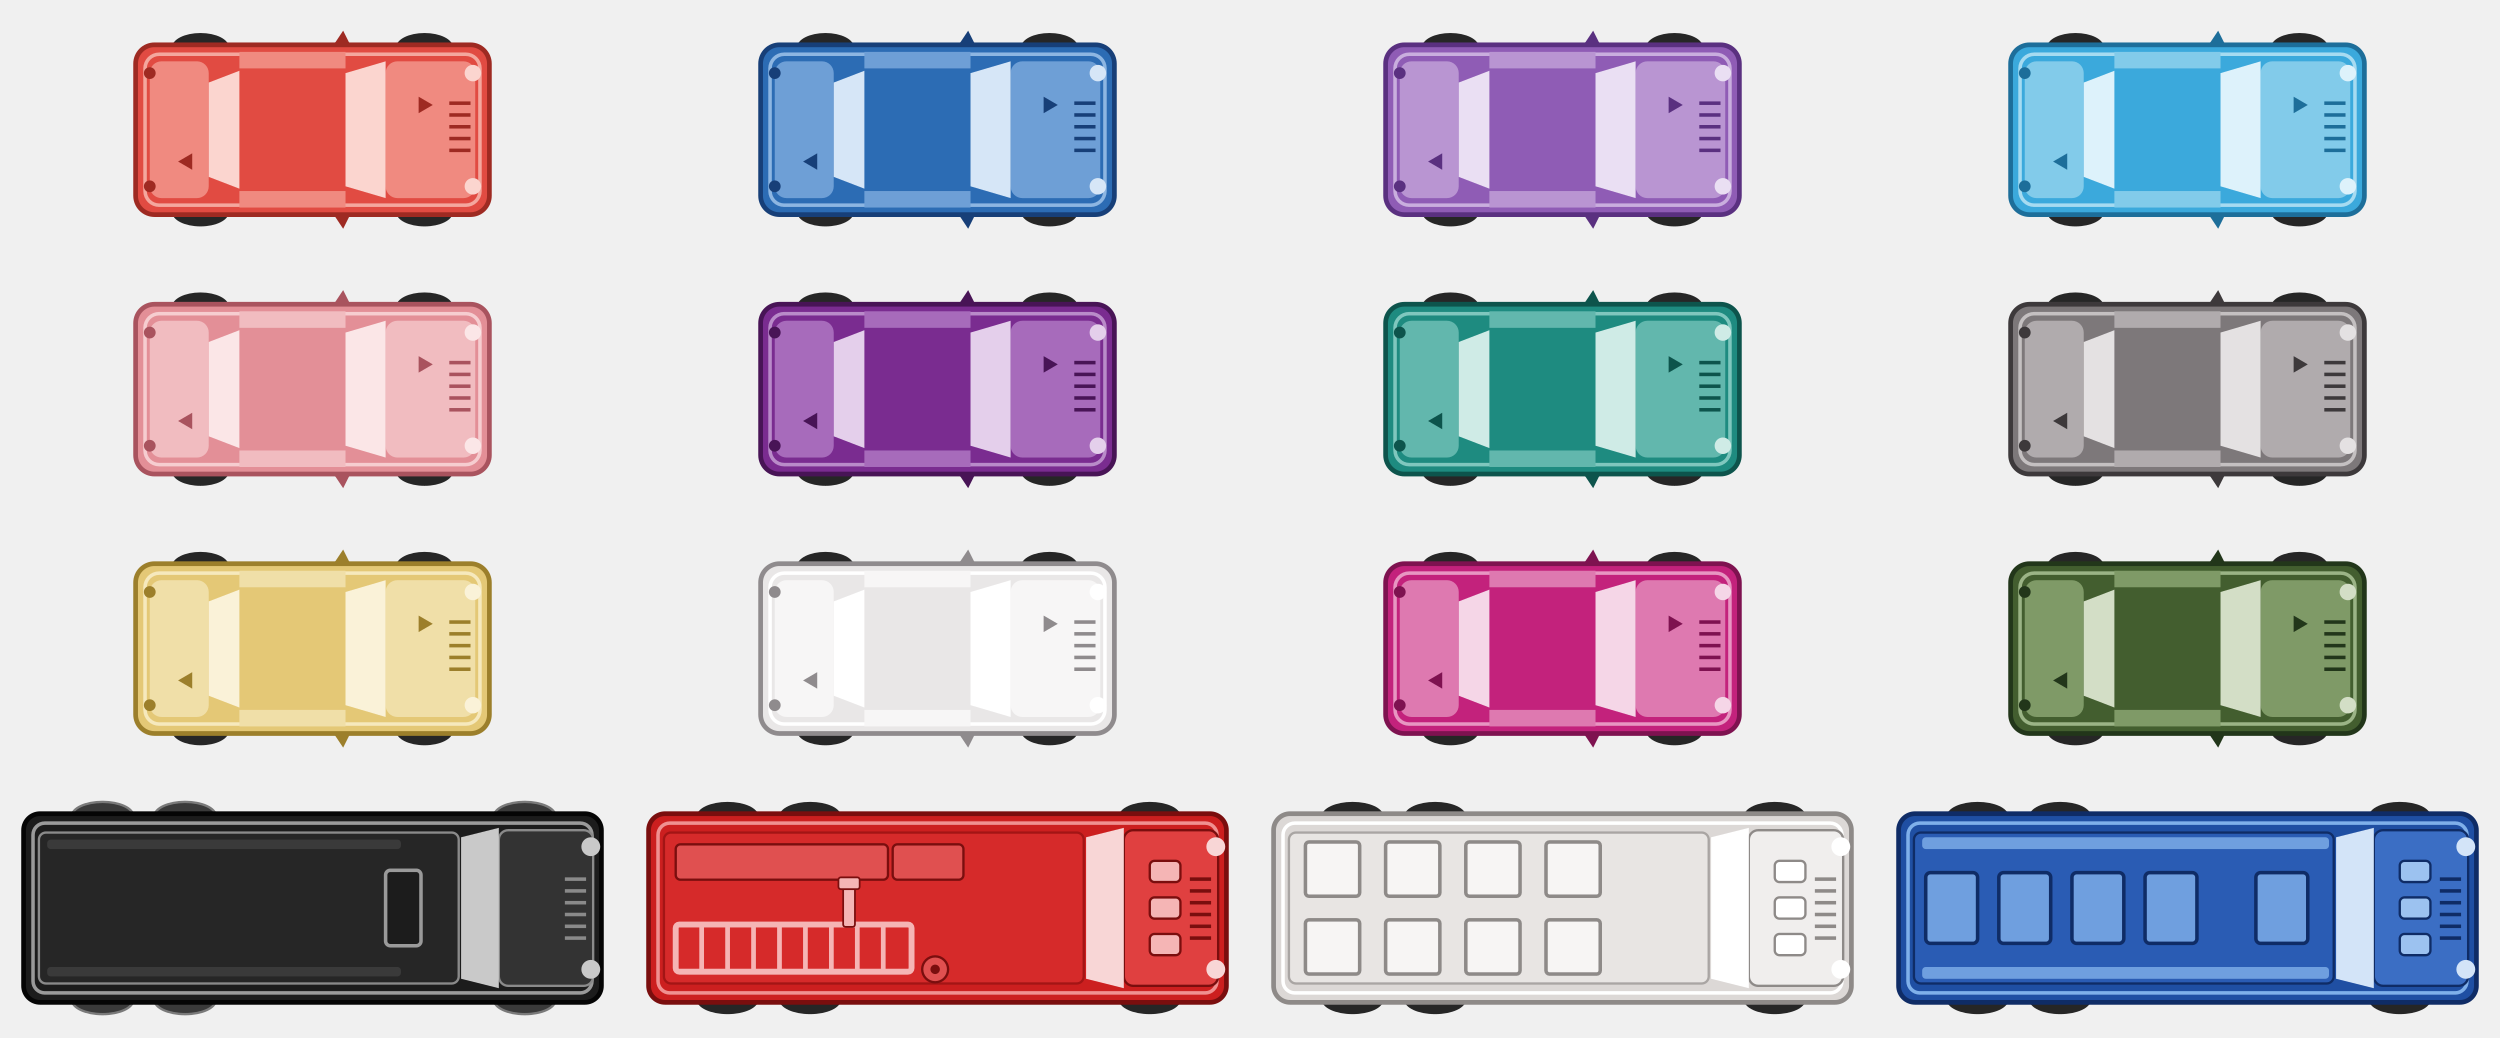
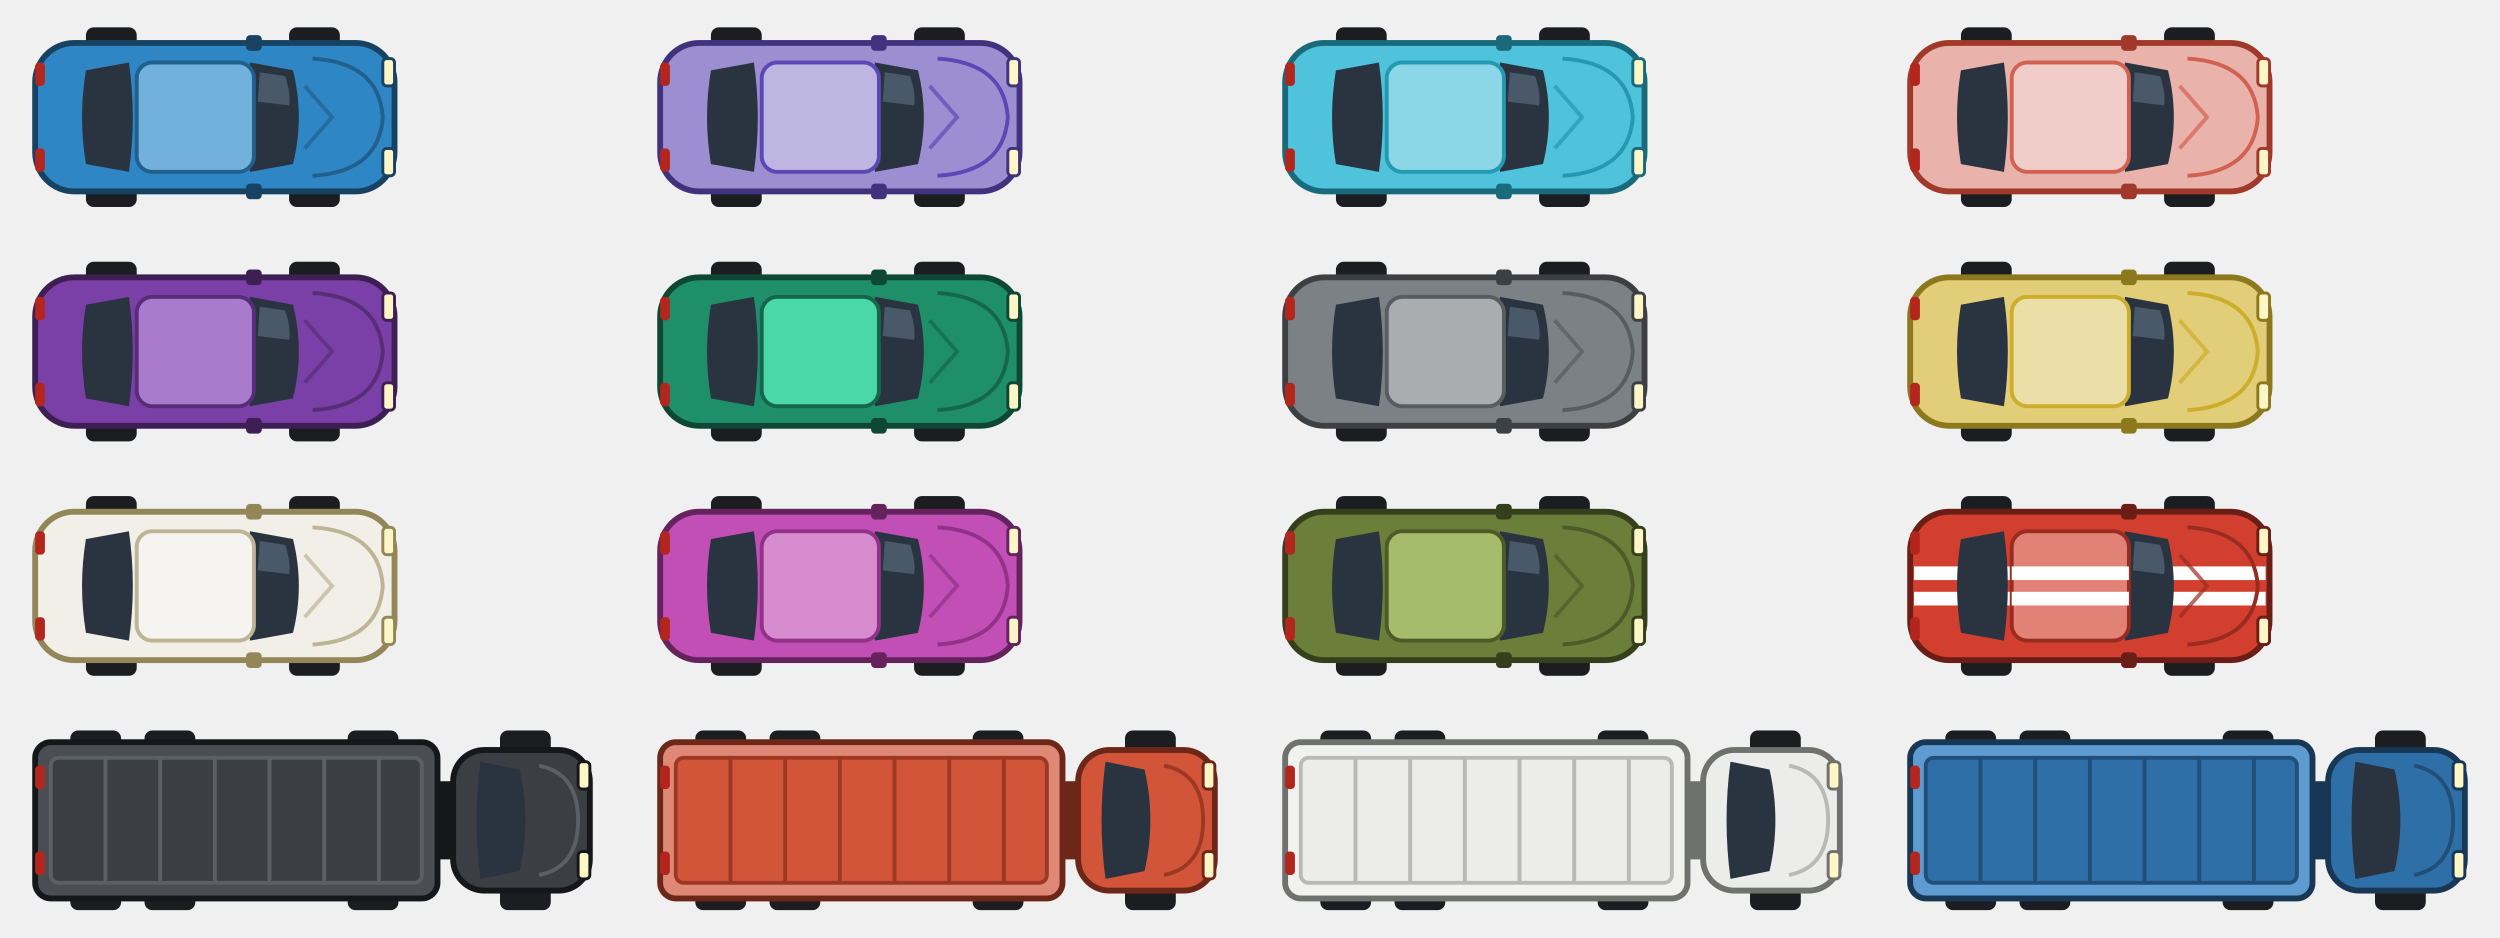
- <svg xmlns="http://www.w3.org/2000/svg" xmlns:xlink="http://www.w3.org/1999/xlink" width="2120" height="880" viewBox="0 0 2120 880">
+ <svg xmlns="http://www.w3.org/2000/svg" viewBox="0 0 1280 480" width="1280" height="480">
  <defs>
-     <g id="c-wheels">
-       <ellipse cx="-95" cy="-70" rx="24" ry="12" />
-       <ellipse cx="95" cy="-70" rx="24" ry="12" />
-       <ellipse cx="-95" cy="70" rx="24" ry="12" />
-       <ellipse cx="95" cy="70" rx="24" ry="12" />
-     </g>
-     <rect id="c-body" x="-150" y="-72" width="300" height="144" rx="16" />
-     <rect id="c-rim" x="-142" y="-64" width="284" height="128" rx="12" />
-     <g id="c-panel">
-       <rect x="62" y="-58" width="76" height="116" rx="10" />
-       <rect x="-138" y="-58" width="50" height="116" rx="10" />
-       <rect x="-62" y="-66" width="90" height="14" />
-       <rect x="-62" y="52" width="90" height="14" />
-     </g>
-     <g id="c-glass">
-       <path d="M28 -48 L62 -58 L62 58 L28 48 Z" />
-       <path d="M-62 -50 L-88 -40 L-88 40 L-62 50 Z" />
-       <circle cx="136" cy="-48" r="7" />
-       <circle cx="136" cy="48" r="7" />
-     </g>
-     <g id="c-dark">
-       <rect x="116" y="-24" width="18" height="3" />
-       <rect x="116" y="-14" width="18" height="3" />
-       <rect x="116" y="-4" width="18" height="3" />
-       <rect x="116" y="6" width="18" height="3" />
-       <rect x="116" y="16" width="18" height="3" />
-       <path d="M18 -72 L32 -72 L26 -84 Z" />
-       <path d="M18 72 L32 72 L26 84 Z" />
-       <path d="M90 -28 L102 -21 L90 -14 Z" />
-       <path d="M-102 20 L-114 27 L-102 34 Z" />
-       <circle cx="-138" cy="-48" r="5" />
-       <circle cx="-138" cy="48" r="5" />
-     </g>
-     <g id="t-wheels">
-       <ellipse cx="-178" cy="-78" rx="26" ry="12" />
-       <ellipse cx="-108" cy="-78" rx="26" ry="12" />
-       <ellipse cx="180" cy="-78" rx="26" ry="12" />
-       <ellipse cx="-178" cy="78" rx="26" ry="12" />
-       <ellipse cx="-108" cy="78" rx="26" ry="12" />
-       <ellipse cx="180" cy="78" rx="26" ry="12" />
-     </g>
-     <rect id="t-body" x="-245" y="-80" width="490" height="160" rx="14" />
-     <rect id="t-rim" x="-237" y="-72" width="474" height="144" rx="10" />
-     <rect id="t-cab" x="158" y="-66" width="80" height="132" rx="8" />
-     <rect id="t-cargo" x="-232" y="-64" width="356" height="128" rx="6" />
-     <g id="t-glass">
-       <path d="M126 -60 L158 -68 L158 68 L126 60 Z" />
-       <circle cx="236" cy="-52" r="8" />
-       <circle cx="236" cy="52" r="8" />
-     </g>
-     <g id="t-dark">
-       <rect x="214" y="-26" width="18" height="3" />
-       <rect x="214" y="-16" width="18" height="3" />
-       <rect x="214" y="-6" width="18" height="3" />
-       <rect x="214" y="4" width="18" height="3" />
-       <rect x="214" y="14" width="18" height="3" />
-       <rect x="214" y="24" width="18" height="3" />
-     </g>
-     <g id="t-lights3">
-       <rect x="180" y="-40" width="26" height="18" rx="4" />
-       <rect x="180" y="-9" width="26" height="18" rx="4" />
-       <rect x="180" y="22" width="26" height="18" rx="4" />
-     </g>
+     <rect id="wheelMount" width="26" height="14" rx="4" fill="#1b1d20" />
+     <rect id="tailLight" width="5" height="12" rx="2" fill="#b3261e" />
+     <rect id="headlight" width="6" height="14" rx="2" fill="#fff6c8" stroke-width="1.5" />
+     <rect id="carBody" x="8" y="12" width="184" height="76" rx="20" stroke-width="3" />
+     <path id="carRearArc" d="M150 20 Q184 22 186 50 Q184 78 150 80" fill="none" stroke-width="2" />
+     <path id="carRearArcInner" d="M146 34 L160 50 L146 66" fill="none" stroke-width="2" opacity=".7" />
+     <rect id="carHandle" width="8" height="8" rx="2" />
+     <path id="carRearWindow" d="M118 22 L140 26 Q146 50 140 74 L118 78 Q114 50 118 22Z" fill="#2a3440" />
+     <path id="carMirror" d="M123 27 L136 29 Q139 38 138 44 L122 42Z" fill="#56697c" opacity=".7" />
+     <rect id="carCabin" x="60" y="22" width="60" height="56" rx="8" stroke-width="2" />
+     <path id="carFrontWindow" d="M34 26 L56 22 Q60 50 56 78 L34 74 Q30 50 34 26Z" fill="#2a3440" />
+     <rect id="carStripeWide" x="10" width="180" height="7" fill="#fff" />
+     <rect id="carStripeCabin" x="60" width="60" height="7" fill="#fff" />
+     <rect id="truckHitch" x="210" y="30" width="16" height="40" />
+     <rect id="truckCab" x="222" y="14" width="70" height="72" rx="16" stroke-width="3" />
+     <path id="truckCabWindow" d="M236 20 L256 24 Q262 50 256 76 L236 80 Q232 50 236 20Z" fill="#2a3440" />
+     <path id="truckMirror" d="M266 22 Q286 26 286 50 Q286 74 266 78" fill="none" stroke-width="2" />
+     <rect id="truckBox" x="8" y="10" width="206" height="80" rx="8" stroke-width="3" />
+     <rect id="truckBoxInner" x="16" y="18" width="190" height="64" rx="4" stroke-width="2" />
+     <line id="truckPanelLine" y1="18" y2="82" stroke-width="2" />
  </defs>
-   <g id="guides" display="none" fill="none" stroke="#FF00FF" stroke-width="1">
-     <rect x="0" y="0" width="530" height="220" />
-     <rect x="530" y="0" width="530" height="220" />
-     <rect x="1060" y="0" width="530" height="220" />
-     <rect x="1590" y="0" width="530" height="220" />
-     <rect x="0" y="220" width="530" height="220" />
-     <rect x="530" y="220" width="530" height="220" />
-     <rect x="1060" y="220" width="530" height="220" />
-     <rect x="1590" y="220" width="530" height="220" />
-     <rect x="0" y="440" width="530" height="220" />
-     <rect x="530" y="440" width="530" height="220" />
-     <rect x="1060" y="440" width="530" height="220" />
-     <rect x="1590" y="440" width="530" height="220" />
-     <rect x="0" y="660" width="530" height="220" />
-     <rect x="530" y="660" width="530" height="220" />
-     <rect x="1060" y="660" width="530" height="220" />
-     <rect x="1590" y="660" width="530" height="220" />
-   </g>
-   <g id="car-x" data-name="X" data-color="red" data-length="2" data-cell="0,0" transform="translate(265 110)">
-     <use xlink:href="#c-wheels" fill="#262626" />
-     <use xlink:href="#c-body" fill="#E14B42" stroke="#9E2A22" stroke-width="4" />
-     <use xlink:href="#c-rim" fill="none" stroke="#F4A79E" stroke-width="3" />
-     <use xlink:href="#c-panel" fill="#F08A80" />
-     <use xlink:href="#c-glass" fill="#FBD5CF" />
-     <use xlink:href="#c-dark" fill="#9E2A22" />
-   </g>
-   <g id="car-a" data-name="A" data-color="blue" data-length="2" data-cell="1,0" transform="translate(795 110)">
-     <use xlink:href="#c-wheels" fill="#262626" />
-     <use xlink:href="#c-body" fill="#2C6CB4" stroke="#173F78" stroke-width="4" />
-     <use xlink:href="#c-rim" fill="none" stroke="#8DB6E2" stroke-width="3" />
-     <use xlink:href="#c-panel" fill="#6E9FD6" />
-     <use xlink:href="#c-glass" fill="#D6E6F7" />
-     <use xlink:href="#c-dark" fill="#173F78" />
-   </g>
-   <g id="car-b" data-name="B" data-color="purple" data-length="2" data-cell="2,0" transform="translate(1325 110)">
-     <use xlink:href="#c-wheels" fill="#262626" />
-     <use xlink:href="#c-body" fill="#8F5CB5" stroke="#5A3080" stroke-width="4" />
-     <use xlink:href="#c-rim" fill="none" stroke="#C9AEDE" stroke-width="3" />
-     <use xlink:href="#c-panel" fill="#B995D2" />
-     <use xlink:href="#c-glass" fill="#EADFF3" />
-     <use xlink:href="#c-dark" fill="#5A3080" />
-   </g>
-   <g id="car-c" data-name="C" data-color="light-blue" data-length="2" data-cell="3,0" transform="translate(1855 110)">
-     <use xlink:href="#c-wheels" fill="#262626" />
-     <use xlink:href="#c-body" fill="#3BA9DC" stroke="#1D6E9A" stroke-width="4" />
-     <use xlink:href="#c-rim" fill="none" stroke="#A6DBF1" stroke-width="3" />
-     <use xlink:href="#c-panel" fill="#82CBEA" />
-     <use xlink:href="#c-glass" fill="#DDF2FB" />
-     <use xlink:href="#c-dark" fill="#1D6E9A" />
-   </g>
-   <g id="car-d" data-name="D" data-color="pink" data-length="2" data-cell="0,1" transform="translate(265 330)">
-     <use xlink:href="#c-wheels" fill="#262626" />
-     <use xlink:href="#c-body" fill="#E38F97" stroke="#A9535E" stroke-width="4" />
-     <use xlink:href="#c-rim" fill="none" stroke="#F6CDD0" stroke-width="3" />
-     <use xlink:href="#c-panel" fill="#F1BCC0" />
-     <use xlink:href="#c-glass" fill="#FBE6E7" />
-     <use xlink:href="#c-dark" fill="#A9535E" />
-   </g>
-   <g id="car-e" data-name="E" data-color="dark-purple" data-length="2" data-cell="1,1" transform="translate(795 330)">
-     <use xlink:href="#c-wheels" fill="#262626" />
-     <use xlink:href="#c-body" fill="#7A2C90" stroke="#481456" stroke-width="4" />
-     <use xlink:href="#c-rim" fill="none" stroke="#B98BC9" stroke-width="3" />
-     <use xlink:href="#c-panel" fill="#A76BBB" />
-     <use xlink:href="#c-glass" fill="#E4CFEB" />
-     <use xlink:href="#c-dark" fill="#481456" />
-   </g>
-   <g id="car-f" data-name="F" data-color="teal" data-length="2" data-cell="2,1" transform="translate(1325 330)">
-     <use xlink:href="#c-wheels" fill="#262626" />
-     <use xlink:href="#c-body" fill="#1E8B80" stroke="#0D544C" stroke-width="4" />
-     <use xlink:href="#c-rim" fill="none" stroke="#7FC7BE" stroke-width="3" />
-     <use xlink:href="#c-panel" fill="#62B7AD" />
-     <use xlink:href="#c-glass" fill="#CFEBE6" />
-     <use xlink:href="#c-dark" fill="#0D544C" />
-   </g>
-   <g id="car-g" data-name="G" data-color="gray" data-length="2" data-cell="3,1" transform="translate(1855 330)">
-     <use xlink:href="#c-wheels" fill="#262626" />
-     <use xlink:href="#c-body" fill="#7D787A" stroke="#3D393B" stroke-width="4" />
-     <use xlink:href="#c-rim" fill="none" stroke="#C4C0C1" stroke-width="3" />
-     <use xlink:href="#c-panel" fill="#B0ABAD" />
-     <use xlink:href="#c-glass" fill="#E4E1E2" />
-     <use xlink:href="#c-dark" fill="#3D393B" />
-   </g>
-   <g id="car-h" data-name="H" data-color="yellow" data-length="2" data-cell="0,2" transform="translate(265 550)">
-     <use xlink:href="#c-wheels" fill="#262626" />
-     <use xlink:href="#c-body" fill="#E4C876" stroke="#9C7F2B" stroke-width="4" />
-     <use xlink:href="#c-rim" fill="none" stroke="#F6E9BD" stroke-width="3" />
-     <use xlink:href="#c-panel" fill="#F0DFA8" />
-     <use xlink:href="#c-glass" fill="#FAF2D8" />
-     <use xlink:href="#c-dark" fill="#9C7F2B" />
-   </g>
-   <g id="car-i" data-name="I" data-color="white" data-length="2" data-cell="1,2" transform="translate(795 550)">
-     <use xlink:href="#c-wheels" fill="#262626" />
-     <use xlink:href="#c-body" fill="#E9E7E7" stroke="#8F8B8D" stroke-width="4" />
-     <use xlink:href="#c-rim" fill="none" stroke="#FFFFFF" stroke-width="3" />
-     <use xlink:href="#c-panel" fill="#F7F6F6" />
-     <use xlink:href="#c-glass" fill="#FFFFFF" />
-     <use xlink:href="#c-dark" fill="#8F8B8D" />
-   </g>
-   <g id="car-j" data-name="J" data-color="magenta" data-length="2" data-cell="2,2" transform="translate(1325 550)">
-     <use xlink:href="#c-wheels" fill="#262626" />
-     <use xlink:href="#c-body" fill="#C3227C" stroke="#7E1250" stroke-width="4" />
-     <use xlink:href="#c-rim" fill="none" stroke="#E896C2" stroke-width="3" />
-     <use xlink:href="#c-panel" fill="#DE79B0" />
-     <use xlink:href="#c-glass" fill="#F5D6E7" />
-     <use xlink:href="#c-dark" fill="#7E1250" />
-   </g>
-   <g id="car-k" data-name="K" data-color="green" data-length="2" data-cell="3,2" transform="translate(1855 550)">
-     <use xlink:href="#c-wheels" fill="#262626" />
-     <use xlink:href="#c-body" fill="#435E2F" stroke="#22361A" stroke-width="4" />
-     <use xlink:href="#c-rim" fill="none" stroke="#9BB486" stroke-width="3" />
-     <use xlink:href="#c-panel" fill="#7F9A67" />
-     <use xlink:href="#c-glass" fill="#D3DEC6" />
-     <use xlink:href="#c-dark" fill="#22361A" />
-   </g>
-   <g id="truck-o" data-name="O" data-color="black" data-length="3" data-cell="0,3" transform="translate(265 770)">
-     <use xlink:href="#t-wheels" fill="#3A3A3A" stroke="#7A7A7A" stroke-width="2" />
-     <use xlink:href="#t-body" fill="#1C1C1C" stroke="#050505" stroke-width="4" />
-     <use xlink:href="#t-rim" fill="none" stroke="#9A9A9A" stroke-width="3" />
-     <use xlink:href="#t-cargo" fill="#262626" stroke="#8A8A8A" stroke-width="2" />
-     <use xlink:href="#t-cab" fill="#333333" stroke="#8A8A8A" stroke-width="2" />
-     <use xlink:href="#t-glass" fill="#C9C9C9" />
-     <use xlink:href="#t-dark" fill="#8A8A8A" />
-     <rect x="62" y="-32" width="30" height="64" rx="4" fill="#1C1C1C" stroke="#9A9A9A" stroke-width="3" />
-     <rect x="-225" y="-58" width="300" height="8" rx="3" fill="#3A3A3A" />
-     <rect x="-225" y="50" width="300" height="8" rx="3" fill="#3A3A3A" />
-   </g>
-   <g id="truck-p" data-name="P" data-color="red" data-length="3" data-cell="1,3" transform="translate(795 770)">
-     <use xlink:href="#t-wheels" fill="#262626" />
-     <use xlink:href="#t-body" fill="#CC1F1F" stroke="#7A0E0E" stroke-width="4" />
-     <use xlink:href="#t-rim" fill="none" stroke="#F09090" stroke-width="3" />
-     <use xlink:href="#t-cargo" fill="#D62A2A" stroke="#A31515" stroke-width="2" />
-     <use xlink:href="#t-cab" fill="#E04040" stroke="#7A0E0E" stroke-width="2" />
-     <use xlink:href="#t-glass" fill="#F8D6D6" />
-     <use xlink:href="#t-dark" fill="#7A0E0E" />
-     <use xlink:href="#t-lights3" fill="#F5B5B5" stroke="#7A0E0E" stroke-width="2" />
-     <rect x="-222" y="-54" width="180" height="30" rx="4" fill="#E05050" stroke="#7A0E0E" stroke-width="2" />
-     <rect x="-38" y="-54" width="60" height="30" rx="4" fill="#E05050" stroke="#7A0E0E" stroke-width="2" />
-     <rect x="-222" y="14" width="200" height="40" rx="3" fill="none" stroke="#F5B5B5" stroke-width="5" />
-     <path fill="none" stroke="#F5B5B5" stroke-width="4" d="M-200 14 V54 M-178 14 V54 M-156 14 V54 M-134 14 V54 M-112 14 V54 M-90 14 V54 M-68 14 V54 M-46 14 V54" />
-     <rect x="-80" y="-18" width="10" height="34" rx="2" fill="#F5B5B5" stroke="#7A0E0E" stroke-width="1.5" />
-     <rect x="-84" y="-26" width="18" height="10" rx="2" fill="#F5B5B5" stroke="#7A0E0E" stroke-width="1.5" />
-     <circle cx="-2" cy="52" r="11" fill="#E05050" stroke="#7A0E0E" stroke-width="2" />
-     <circle cx="-2" cy="52" r="4" fill="#7A0E0E" />
-   </g>
-   <g id="truck-q" data-name="Q" data-color="white" data-length="3" data-cell="2,3" transform="translate(1325 770)">
-     <use xlink:href="#t-wheels" fill="#262626" />
-     <use xlink:href="#t-body" fill="#DCD8D6" stroke="#8E8A88" stroke-width="4" />
-     <use xlink:href="#t-rim" fill="none" stroke="#FFFFFF" stroke-width="3" />
-     <use xlink:href="#t-cargo" fill="#E8E5E3" stroke="#A9A5A3" stroke-width="2" />
-     <use xlink:href="#t-cab" fill="#F0EEED" stroke="#8E8A88" stroke-width="2" />
-     <use xlink:href="#t-glass" fill="#FFFFFF" />
-     <use xlink:href="#t-dark" fill="#8E8A88" />
-     <use xlink:href="#t-lights3" fill="#FFFFFF" stroke="#8E8A88" stroke-width="2" />
-     <g fill="#F7F5F4" stroke="#8E8A88" stroke-width="3">
-       <rect x="-218" y="-56" width="46" height="46" rx="3" />
-       <rect x="-150" y="-56" width="46" height="46" rx="3" />
-       <rect x="-82" y="-56" width="46" height="46" rx="3" />
-       <rect x="-14" y="-56" width="46" height="46" rx="3" />
-       <rect x="-218" y="10" width="46" height="46" rx="3" />
-       <rect x="-150" y="10" width="46" height="46" rx="3" />
-       <rect x="-82" y="10" width="46" height="46" rx="3" />
-       <rect x="-14" y="10" width="46" height="46" rx="3" />
-     </g>
-   </g>
-   <g id="truck-r" data-name="R" data-color="blue" data-length="3" data-cell="3,3" transform="translate(1855 770)">
-     <use xlink:href="#t-wheels" fill="#262626" />
-     <use xlink:href="#t-body" fill="#1F4FA3" stroke="#0F2C66" stroke-width="4" />
-     <use xlink:href="#t-rim" fill="none" stroke="#7FB0EA" stroke-width="3" />
-     <use xlink:href="#t-cargo" fill="#2A5CB4" stroke="#0F2C66" stroke-width="2" />
-     <use xlink:href="#t-cab" fill="#3B6EC4" stroke="#0F2C66" stroke-width="2" />
-     <use xlink:href="#t-glass" fill="#D3E4F8" />
-     <use xlink:href="#t-dark" fill="#0F2C66" />
-     <use xlink:href="#t-lights3" fill="#9CC2F0" stroke="#0F2C66" stroke-width="2" />
-     <g fill="#6F9FDF" stroke="#0F2C66" stroke-width="3">
-       <rect x="-222" y="-30" width="44" height="60" rx="4" />
-       <rect x="-160" y="-30" width="44" height="60" rx="4" />
-       <rect x="-98" y="-30" width="44" height="60" rx="4" />
-       <rect x="-36" y="-30" width="44" height="60" rx="4" />
-       <rect x="58" y="-30" width="44" height="60" rx="4" />
-     </g>
-     <rect x="-225" y="-60" width="345" height="10" rx="3" fill="#6F9FDF" />
-     <rect x="-225" y="50" width="345" height="10" rx="3" fill="#6F9FDF" />
+   <g id="car-a" data-name="A" data-length="2" transform="translate(10,10)">
+     <use href="#wheelMount" x="34" y="4" />
+     <use href="#wheelMount" x="34" y="82" />
+     <use href="#wheelMount" x="138" y="4" />
+     <use href="#wheelMount" x="138" y="82" />
+     <use href="#carBody" fill="#2f86c4" stroke="#174262" />
+     <use href="#carRearArc" stroke="#21608d" />
+     <use href="#carRearArcInner" stroke="#21608d" />
+     <use href="#carHandle" x="116" y="8" fill="#174262" />
+     <use href="#carHandle" x="116" y="84" fill="#174262" />
+     <use href="#carRearWindow" />
+     <use href="#carMirror" />
+     <use href="#carCabin" fill="#73b1dd" stroke="#21608d" />
+     <use href="#carFrontWindow" />
+     <use href="#headlight" x="186" y="20" stroke="#174262" />
+     <use href="#headlight" x="186" y="66" stroke="#174262" />
+     <use href="#tailLight" x="8" y="22" />
+     <use href="#tailLight" x="8" y="66" />
+   </g>
+   <g id="car-b" data-name="B" data-length="2" transform="translate(330,10)">
+     <use href="#wheelMount" x="34" y="4" />
+     <use href="#wheelMount" x="34" y="82" />
+     <use href="#wheelMount" x="138" y="4" />
+     <use href="#wheelMount" x="138" y="82" />
+     <use href="#carBody" fill="#9b8fd2" stroke="#40327d" />
+     <use href="#carRearArc" stroke="#5c48b5" />
+     <use href="#carRearArcInner" stroke="#5c48b5" />
+     <use href="#carHandle" x="116" y="8" fill="#40327d" />
+     <use href="#carHandle" x="116" y="84" fill="#40327d" />
+     <use href="#carRearWindow" />
+     <use href="#carMirror" />
+     <use href="#carCabin" fill="#bdb6e1" stroke="#5c48b5" />
+     <use href="#carFrontWindow" />
+     <use href="#headlight" x="186" y="20" stroke="#40327d" />
+     <use href="#headlight" x="186" y="66" stroke="#40327d" />
+     <use href="#tailLight" x="8" y="22" />
+     <use href="#tailLight" x="8" y="66" />
+   </g>
+   <g id="car-c" data-name="C" data-length="2" transform="translate(650,10)">
+     <use href="#wheelMount" x="34" y="4" />
+     <use href="#wheelMount" x="34" y="82" />
+     <use href="#wheelMount" x="138" y="4" />
+     <use href="#wheelMount" x="138" y="82" />
+     <use href="#carBody" fill="#4ec3db" stroke="#196a7b" />
+     <use href="#carRearArc" stroke="#2499b1" />
+     <use href="#carRearArcInner" stroke="#2499b1" />
+     <use href="#carHandle" x="116" y="8" fill="#196a7b" />
+     <use href="#carHandle" x="116" y="84" fill="#196a7b" />
+     <use href="#carRearWindow" />
+     <use href="#carMirror" />
+     <use href="#carCabin" fill="#8bd7e7" stroke="#2499b1" />
+     <use href="#carFrontWindow" />
+     <use href="#headlight" x="186" y="20" stroke="#196a7b" />
+     <use href="#headlight" x="186" y="66" stroke="#196a7b" />
+     <use href="#tailLight" x="8" y="22" />
+     <use href="#tailLight" x="8" y="66" />
+   </g>
+   <g id="car-d" data-name="D" data-length="2" transform="translate(970,10)">
+     <use href="#wheelMount" x="34" y="4" />
+     <use href="#wheelMount" x="34" y="82" />
+     <use href="#wheelMount" x="138" y="4" />
+     <use href="#wheelMount" x="138" y="82" />
+     <use href="#carBody" fill="#e9b3ab" stroke="#a03929" />
+     <use href="#carRearArc" stroke="#d16151" />
+     <use href="#carRearArcInner" stroke="#d16151" />
+     <use href="#carHandle" x="116" y="8" fill="#a03929" />
+     <use href="#carHandle" x="116" y="84" fill="#a03929" />
+     <use href="#carRearWindow" />
+     <use href="#carMirror" />
+     <use href="#carCabin" fill="#f0cdc8" stroke="#d16151" />
+     <use href="#carFrontWindow" />
+     <use href="#headlight" x="186" y="20" stroke="#a03929" />
+     <use href="#headlight" x="186" y="66" stroke="#a03929" />
+     <use href="#tailLight" x="8" y="22" />
+     <use href="#tailLight" x="8" y="66" />
+   </g>
+   <g id="car-e" data-name="E" data-length="2" transform="translate(10,130)">
+     <use href="#wheelMount" x="34" y="4" />
+     <use href="#wheelMount" x="34" y="82" />
+     <use href="#wheelMount" x="138" y="4" />
+     <use href="#wheelMount" x="138" y="82" />
+     <use href="#carBody" fill="#7b3fa8" stroke="#3d1f54" />
+     <use href="#carRearArc" stroke="#582d78" />
+     <use href="#carRearArcInner" stroke="#582d78" />
+     <use href="#carHandle" x="116" y="8" fill="#3d1f54" />
+     <use href="#carHandle" x="116" y="84" fill="#3d1f54" />
+     <use href="#carRearWindow" />
+     <use href="#carMirror" />
+     <use href="#carCabin" fill="#aa7bcd" stroke="#582d78" />
+     <use href="#carFrontWindow" />
+     <use href="#headlight" x="186" y="20" stroke="#3d1f54" />
+     <use href="#headlight" x="186" y="66" stroke="#3d1f54" />
+     <use href="#tailLight" x="8" y="22" />
+     <use href="#tailLight" x="8" y="66" />
+   </g>
+   <g id="car-f" data-name="F" data-length="2" transform="translate(330,130)">
+     <use href="#wheelMount" x="34" y="4" />
+     <use href="#wheelMount" x="34" y="82" />
+     <use href="#wheelMount" x="138" y="4" />
+     <use href="#wheelMount" x="138" y="82" />
+     <use href="#carBody" fill="#1f8f6a" stroke="#0f4735" />
+     <use href="#carRearArc" stroke="#16664c" />
+     <use href="#carRearArcInner" stroke="#16664c" />
+     <use href="#carHandle" x="116" y="8" fill="#0f4735" />
+     <use href="#carHandle" x="116" y="84" fill="#0f4735" />
+     <use href="#carRearWindow" />
+     <use href="#carMirror" />
+     <use href="#carCabin" fill="#4bd8a9" stroke="#16664c" />
+     <use href="#carFrontWindow" />
+     <use href="#headlight" x="186" y="20" stroke="#0f4735" />
+     <use href="#headlight" x="186" y="66" stroke="#0f4735" />
+     <use href="#tailLight" x="8" y="22" />
+     <use href="#tailLight" x="8" y="66" />
+   </g>
+   <g id="car-g" data-name="G" data-length="2" transform="translate(650,130)">
+     <use href="#wheelMount" x="34" y="4" />
+     <use href="#wheelMount" x="34" y="82" />
+     <use href="#wheelMount" x="138" y="4" />
+     <use href="#wheelMount" x="138" y="82" />
+     <use href="#carBody" fill="#7c8186" stroke="#3d4043" />
+     <use href="#carRearArc" stroke="#595c60" />
+     <use href="#carRearArcInner" stroke="#595c60" />
+     <use href="#carHandle" x="116" y="8" fill="#3d4043" />
+     <use href="#carHandle" x="116" y="84" fill="#3d4043" />
+     <use href="#carRearWindow" />
+     <use href="#carMirror" />
+     <use href="#carCabin" fill="#a9adb0" stroke="#595c60" />
+     <use href="#carFrontWindow" />
+     <use href="#headlight" x="186" y="20" stroke="#3d4043" />
+     <use href="#headlight" x="186" y="66" stroke="#3d4043" />
+     <use href="#tailLight" x="8" y="22" />
+     <use href="#tailLight" x="8" y="66" />
+   </g>
+   <g id="car-h" data-name="H" data-length="2" transform="translate(970,130)">
+     <use href="#wheelMount" x="34" y="4" />
+     <use href="#wheelMount" x="34" y="82" />
+     <use href="#wheelMount" x="138" y="4" />
+     <use href="#wheelMount" x="138" y="82" />
+     <use href="#carBody" fill="#e2cd78" stroke="#8e781e" />
+     <use href="#carRearArc" stroke="#cdad2c" />
+     <use href="#carRearArcInner" stroke="#cdad2c" />
+     <use href="#carHandle" x="116" y="8" fill="#8e781e" />
+     <use href="#carHandle" x="116" y="84" fill="#8e781e" />
+     <use href="#carRearWindow" />
+     <use href="#carMirror" />
+     <use href="#carCabin" fill="#ecdea7" stroke="#cdad2c" />
+     <use href="#carFrontWindow" />
+     <use href="#headlight" x="186" y="20" stroke="#8e781e" />
+     <use href="#headlight" x="186" y="66" stroke="#8e781e" />
+     <use href="#tailLight" x="8" y="22" />
+     <use href="#tailLight" x="8" y="66" />
+   </g>
+   <g id="car-i" data-name="I" data-length="2" transform="translate(10,250)">
+     <use href="#wheelMount" x="34" y="4" />
+     <use href="#wheelMount" x="34" y="82" />
+     <use href="#wheelMount" x="138" y="4" />
+     <use href="#wheelMount" x="138" y="82" />
+     <use href="#carBody" fill="#f1efe8" stroke="#938659" />
+     <use href="#carRearArc" stroke="#beb595" />
+     <use href="#carRearArcInner" stroke="#beb595" />
+     <use href="#carHandle" x="116" y="8" fill="#938659" />
+     <use href="#carHandle" x="116" y="84" fill="#938659" />
+     <use href="#carRearWindow" />
+     <use href="#carMirror" />
+     <use href="#carCabin" fill="#f5f4f0" stroke="#beb595" />
+     <use href="#carFrontWindow" />
+     <use href="#headlight" x="186" y="20" stroke="#938659" />
+     <use href="#headlight" x="186" y="66" stroke="#938659" />
+     <use href="#tailLight" x="8" y="22" />
+     <use href="#tailLight" x="8" y="66" />
+   </g>
+   <g id="car-j" data-name="J" data-length="2" transform="translate(330,250)">
+     <use href="#wheelMount" x="34" y="4" />
+     <use href="#wheelMount" x="34" y="82" />
+     <use href="#wheelMount" x="138" y="4" />
+     <use href="#wheelMount" x="138" y="82" />
+     <use href="#carBody" fill="#c24fb6" stroke="#65235e" />
+     <use href="#carRearArc" stroke="#913288" />
+     <use href="#carRearArcInner" stroke="#913288" />
+     <use href="#carHandle" x="116" y="8" fill="#65235e" />
+     <use href="#carHandle" x="116" y="84" fill="#65235e" />
+     <use href="#carRearWindow" />
+     <use href="#carMirror" />
+     <use href="#carCabin" fill="#d78ccf" stroke="#913288" />
+     <use href="#carFrontWindow" />
+     <use href="#headlight" x="186" y="20" stroke="#65235e" />
+     <use href="#headlight" x="186" y="66" stroke="#65235e" />
+     <use href="#tailLight" x="8" y="22" />
+     <use href="#tailLight" x="8" y="66" />
+   </g>
+   <g id="car-k" data-name="K" data-length="2" transform="translate(650,250)">
+     <use href="#wheelMount" x="34" y="4" />
+     <use href="#wheelMount" x="34" y="82" />
+     <use href="#wheelMount" x="138" y="4" />
+     <use href="#wheelMount" x="138" y="82" />
+     <use href="#carBody" fill="#6b7f3a" stroke="#353f1c" />
+     <use href="#carRearArc" stroke="#4d5b29" />
+     <use href="#carRearArcInner" stroke="#4d5b29" />
+     <use href="#carHandle" x="116" y="8" fill="#353f1c" />
+     <use href="#carHandle" x="116" y="84" fill="#353f1c" />
+     <use href="#carRearWindow" />
+     <use href="#carMirror" />
+     <use href="#carCabin" fill="#a5bc6d" stroke="#4d5b29" />
+     <use href="#carFrontWindow" />
+     <use href="#headlight" x="186" y="20" stroke="#353f1c" />
+     <use href="#headlight" x="186" y="66" stroke="#353f1c" />
+     <use href="#tailLight" x="8" y="22" />
+     <use href="#tailLight" x="8" y="66" />
+   </g>
+   <g id="car-x" data-name="X" data-length="2" transform="translate(970,250)">
+     <use href="#wheelMount" x="34" y="4" />
+     <use href="#wheelMount" x="34" y="82" />
+     <use href="#wheelMount" x="138" y="4" />
+     <use href="#wheelMount" x="138" y="82" />
+     <use href="#carBody" fill="#d33f2f" stroke="#6a1e16" />
+     <use href="#carStripeWide" y="40" />
+     <use href="#carStripeWide" y="53" />
+     <use href="#carRearArc" stroke="#992c20" />
+     <use href="#carRearArcInner" stroke="#992c20" />
+     <use href="#carHandle" x="116" y="8" fill="#6a1e16" />
+     <use href="#carHandle" x="116" y="84" fill="#6a1e16" />
+     <use href="#carRearWindow" />
+     <use href="#carMirror" />
+     <use href="#carCabin" fill="#e28277" stroke="#992c20" />
+     <use href="#carStripeCabin" y="40" />
+     <use href="#carStripeCabin" y="53" />
+     <use href="#carFrontWindow" />
+     <use href="#headlight" x="186" y="20" stroke="#6a1e16" />
+     <use href="#headlight" x="186" y="66" stroke="#6a1e16" />
+     <use href="#tailLight" x="8" y="22" />
+     <use href="#tailLight" x="8" y="66" />
+   </g>
+   <g id="truck-o" data-name="O" data-length="3" transform="translate(10,370)">
+     <use href="#wheelMount" x="26" y="4" />
+     <use href="#wheelMount" x="26" y="82" />
+     <use href="#wheelMount" x="64" y="4" />
+     <use href="#wheelMount" x="64" y="82" />
+     <use href="#wheelMount" x="168" y="4" />
+     <use href="#wheelMount" x="168" y="82" />
+     <use href="#wheelMount" x="246" y="4" />
+     <use href="#wheelMount" x="246" y="82" />
+     <use href="#truckHitch" fill="#15171a" />
+     <use href="#truckCab" fill="#3b3e42" stroke="#15171a" />
+     <use href="#truckCabWindow" />
+     <use href="#truckMirror" stroke="#5b6066" />
+     <use href="#headlight" x="286" y="20" stroke="#15171a" />
+     <use href="#headlight" x="286" y="66" stroke="#15171a" />
+     <use href="#truckBox" fill="#4a4e53" stroke="#15171a" />
+     <use href="#truckBoxInner" fill="#3b3e42" stroke="#5b6066" />
+     <use href="#truckPanelLine" x="44" stroke="#5b6066" />
+     <use href="#truckPanelLine" x="72" stroke="#5b6066" />
+     <use href="#truckPanelLine" x="100" stroke="#5b6066" />
+     <use href="#truckPanelLine" x="128" stroke="#5b6066" />
+     <use href="#truckPanelLine" x="156" stroke="#5b6066" />
+     <use href="#truckPanelLine" x="184" stroke="#5b6066" />
+     <use href="#tailLight" x="8" y="22" />
+     <use href="#tailLight" x="8" y="66" />
+   </g>
+   <g id="truck-p" data-name="P" data-length="3" transform="translate(330,370)">
+     <use href="#wheelMount" x="26" y="4" />
+     <use href="#wheelMount" x="26" y="82" />
+     <use href="#wheelMount" x="64" y="4" />
+     <use href="#wheelMount" x="64" y="82" />
+     <use href="#wheelMount" x="168" y="4" />
+     <use href="#wheelMount" x="168" y="82" />
+     <use href="#wheelMount" x="246" y="4" />
+     <use href="#wheelMount" x="246" y="82" />
+     <use href="#truckHitch" fill="#6d2718" />
+     <use href="#truckCab" fill="#d2553a" stroke="#6d2718" />
+     <use href="#truckCabWindow" />
+     <use href="#truckMirror" stroke="#9d3923" />
+     <use href="#headlight" x="286" y="20" stroke="#6d2718" />
+     <use href="#headlight" x="286" y="66" stroke="#6d2718" />
+     <use href="#truckBox" fill="#df8875" stroke="#6d2718" />
+     <use href="#truckBoxInner" fill="#d2553a" stroke="#9d3923" />
+     <use href="#truckPanelLine" x="44" stroke="#9d3923" />
+     <use href="#truckPanelLine" x="72" stroke="#9d3923" />
+     <use href="#truckPanelLine" x="100" stroke="#9d3923" />
+     <use href="#truckPanelLine" x="128" stroke="#9d3923" />
+     <use href="#truckPanelLine" x="156" stroke="#9d3923" />
+     <use href="#truckPanelLine" x="184" stroke="#9d3923" />
+     <use href="#tailLight" x="8" y="22" />
+     <use href="#tailLight" x="8" y="66" />
+   </g>
+   <g id="truck-q" data-name="Q" data-length="3" transform="translate(650,370)">
+     <use href="#wheelMount" x="26" y="4" />
+     <use href="#wheelMount" x="26" y="82" />
+     <use href="#wheelMount" x="64" y="4" />
+     <use href="#wheelMount" x="64" y="82" />
+     <use href="#wheelMount" x="168" y="4" />
+     <use href="#wheelMount" x="168" y="82" />
+     <use href="#wheelMount" x="246" y="4" />
+     <use href="#wheelMount" x="246" y="82" />
+     <use href="#truckHitch" fill="#6f716d" />
+     <use href="#truckCab" fill="#ececea" stroke="#6f716d" />
+     <use href="#truckCabWindow" />
+     <use href="#truckMirror" stroke="#b9bab6" />
+     <use href="#headlight" x="286" y="20" stroke="#6f716d" />
+     <use href="#headlight" x="286" y="66" stroke="#6f716d" />
+     <use href="#truckBox" fill="#f1f1f0" stroke="#6f716d" />
+     <use href="#truckBoxInner" fill="#ececea" stroke="#b9bab6" />
+     <use href="#truckPanelLine" x="44" stroke="#b9bab6" />
+     <use href="#truckPanelLine" x="72" stroke="#b9bab6" />
+     <use href="#truckPanelLine" x="100" stroke="#b9bab6" />
+     <use href="#truckPanelLine" x="128" stroke="#b9bab6" />
+     <use href="#truckPanelLine" x="156" stroke="#b9bab6" />
+     <use href="#truckPanelLine" x="184" stroke="#b9bab6" />
+     <use href="#tailLight" x="8" y="22" />
+     <use href="#tailLight" x="8" y="66" />
+   </g>
+   <g id="truck-r" data-name="R" data-length="3" transform="translate(970,370)">
+     <use href="#wheelMount" x="26" y="4" />
+     <use href="#wheelMount" x="26" y="82" />
+     <use href="#wheelMount" x="64" y="4" />
+     <use href="#wheelMount" x="64" y="82" />
+     <use href="#wheelMount" x="168" y="4" />
+     <use href="#wheelMount" x="168" y="82" />
+     <use href="#wheelMount" x="246" y="4" />
+     <use href="#wheelMount" x="246" y="82" />
+     <use href="#truckHitch" fill="#173754" />
+     <use href="#truckCab" fill="#2f6fa8" stroke="#173754" />
+     <use href="#truckCabWindow" />
+     <use href="#truckMirror" stroke="#214f78" />
+     <use href="#headlight" x="286" y="20" stroke="#173754" />
+     <use href="#headlight" x="286" y="66" stroke="#173754" />
+     <use href="#truckBox" fill="#5d9bd1" stroke="#173754" />
+     <use href="#truckBoxInner" fill="#2f6fa8" stroke="#214f78" />
+     <use href="#truckPanelLine" x="44" stroke="#214f78" />
+     <use href="#truckPanelLine" x="72" stroke="#214f78" />
+     <use href="#truckPanelLine" x="100" stroke="#214f78" />
+     <use href="#truckPanelLine" x="128" stroke="#214f78" />
+     <use href="#truckPanelLine" x="156" stroke="#214f78" />
+     <use href="#truckPanelLine" x="184" stroke="#214f78" />
+     <use href="#tailLight" x="8" y="22" />
+     <use href="#tailLight" x="8" y="66" />
  </g>
</svg>
